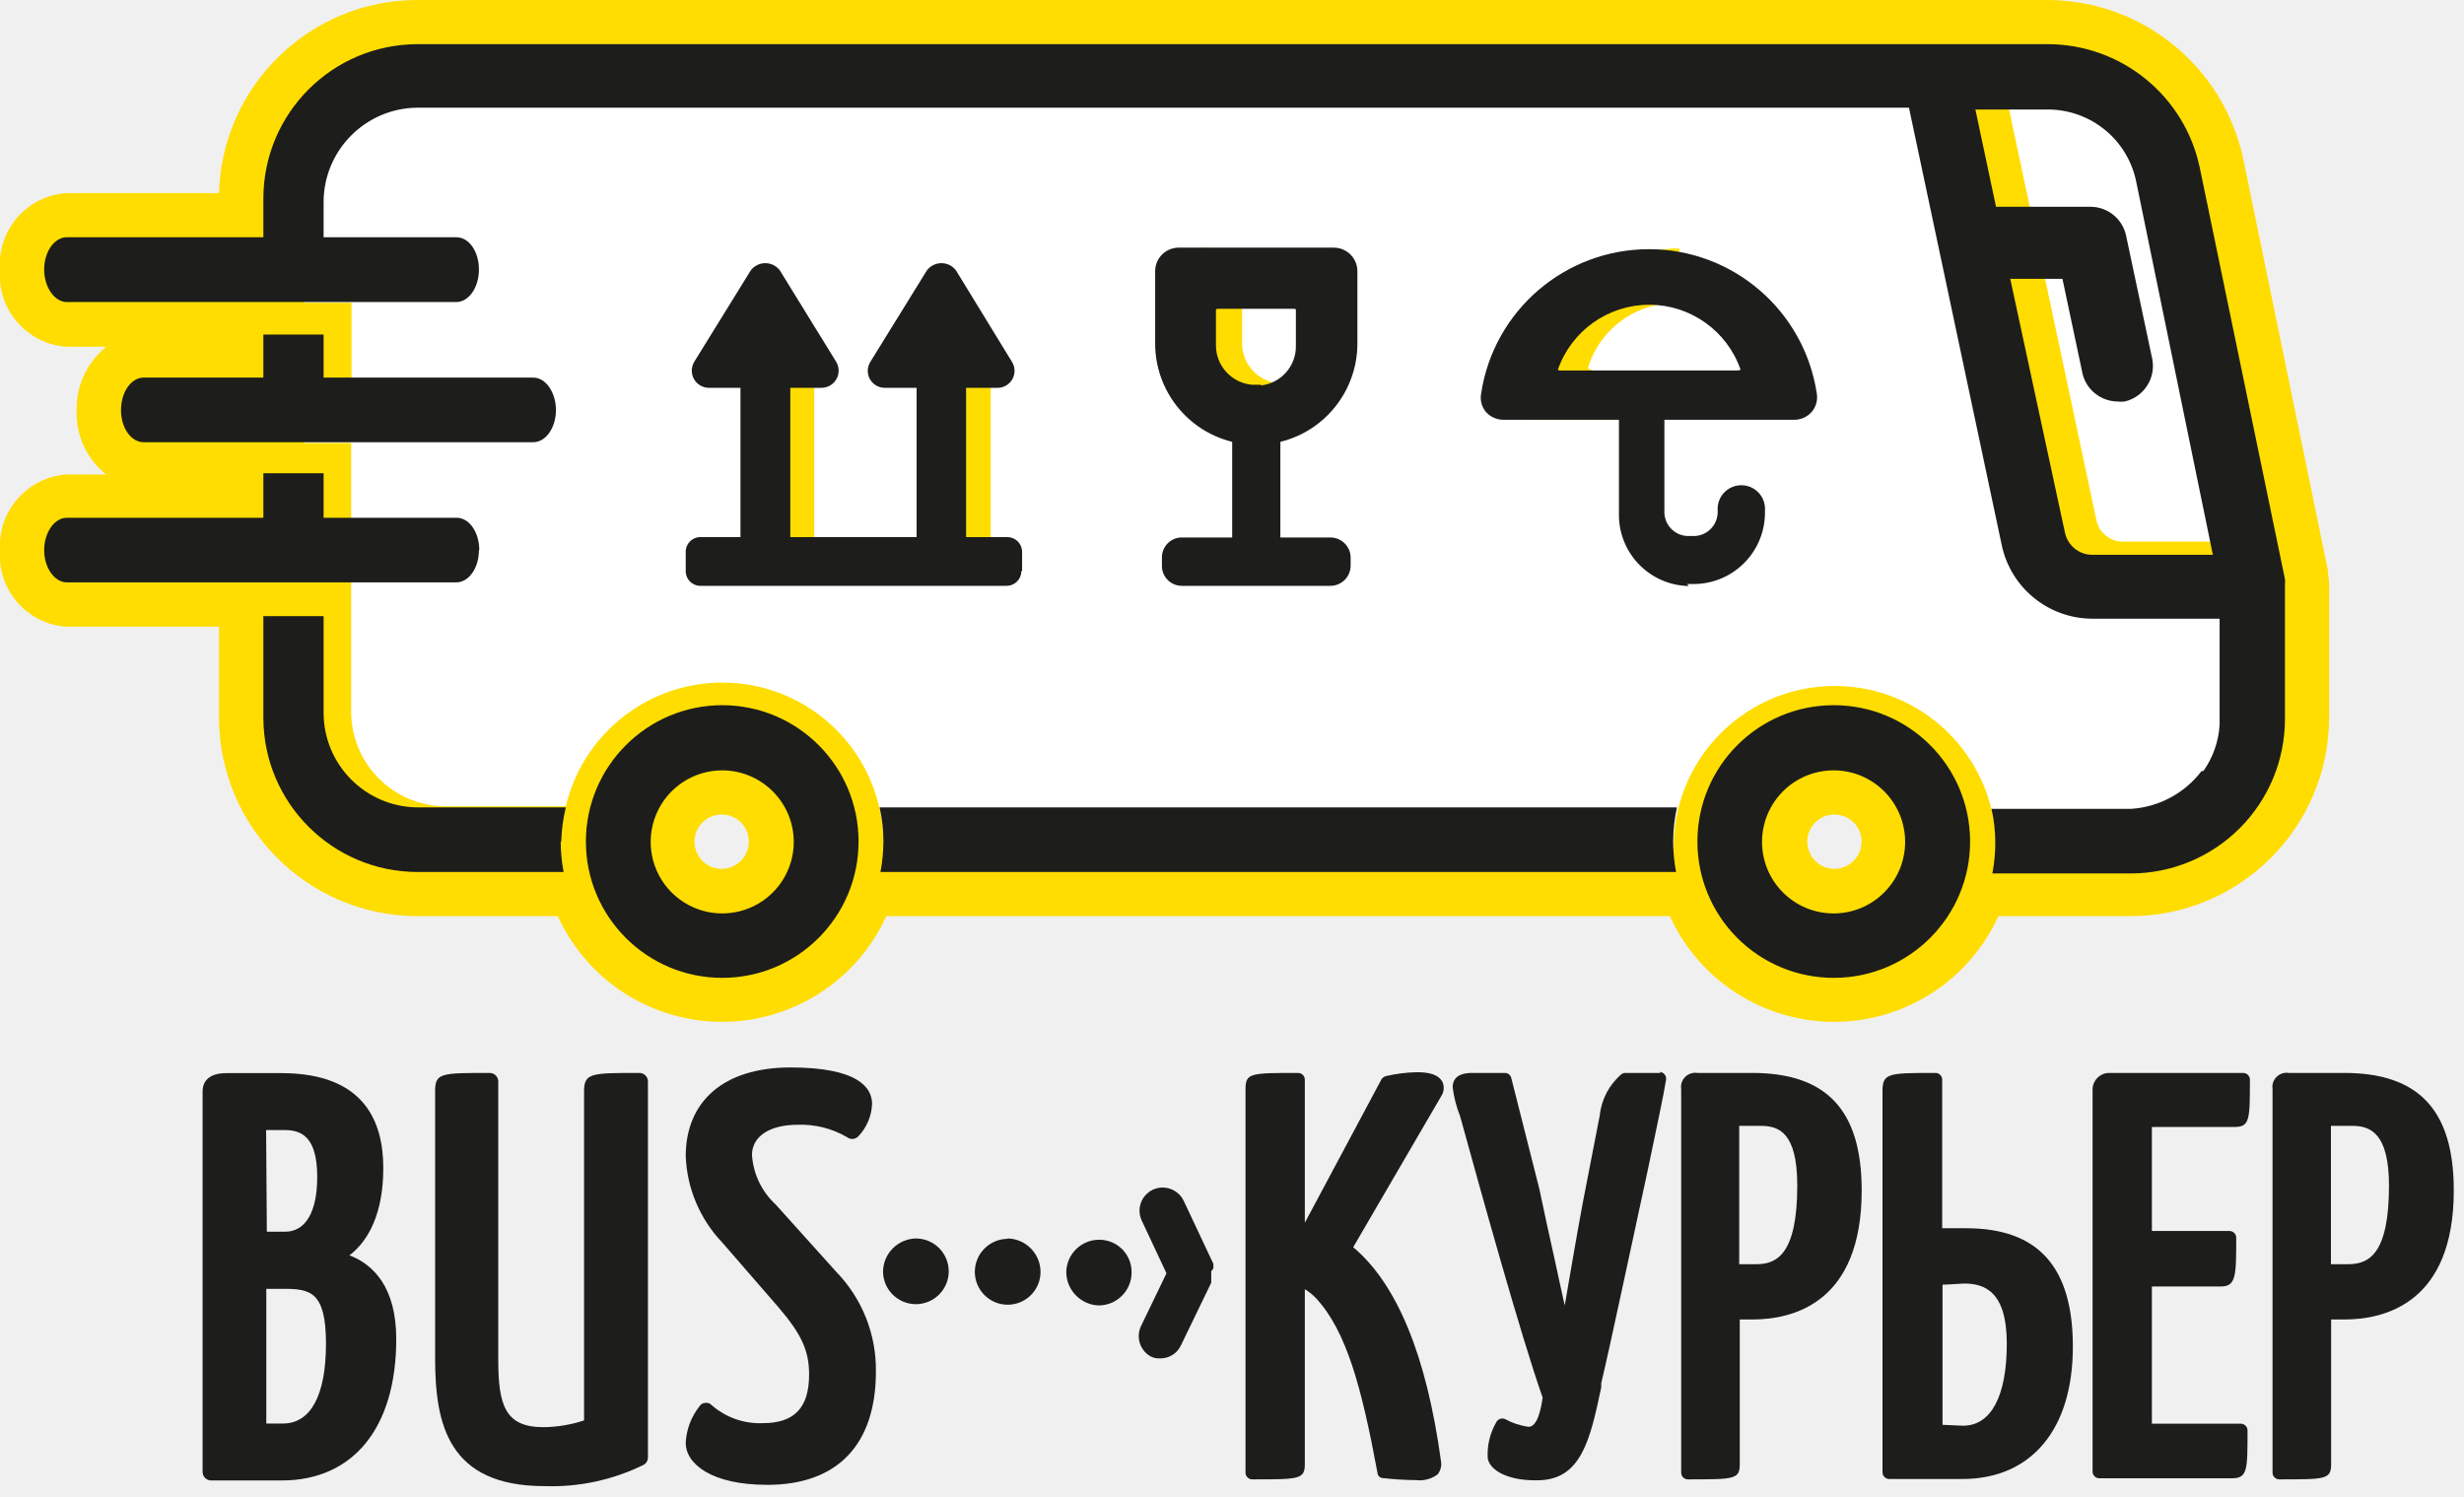
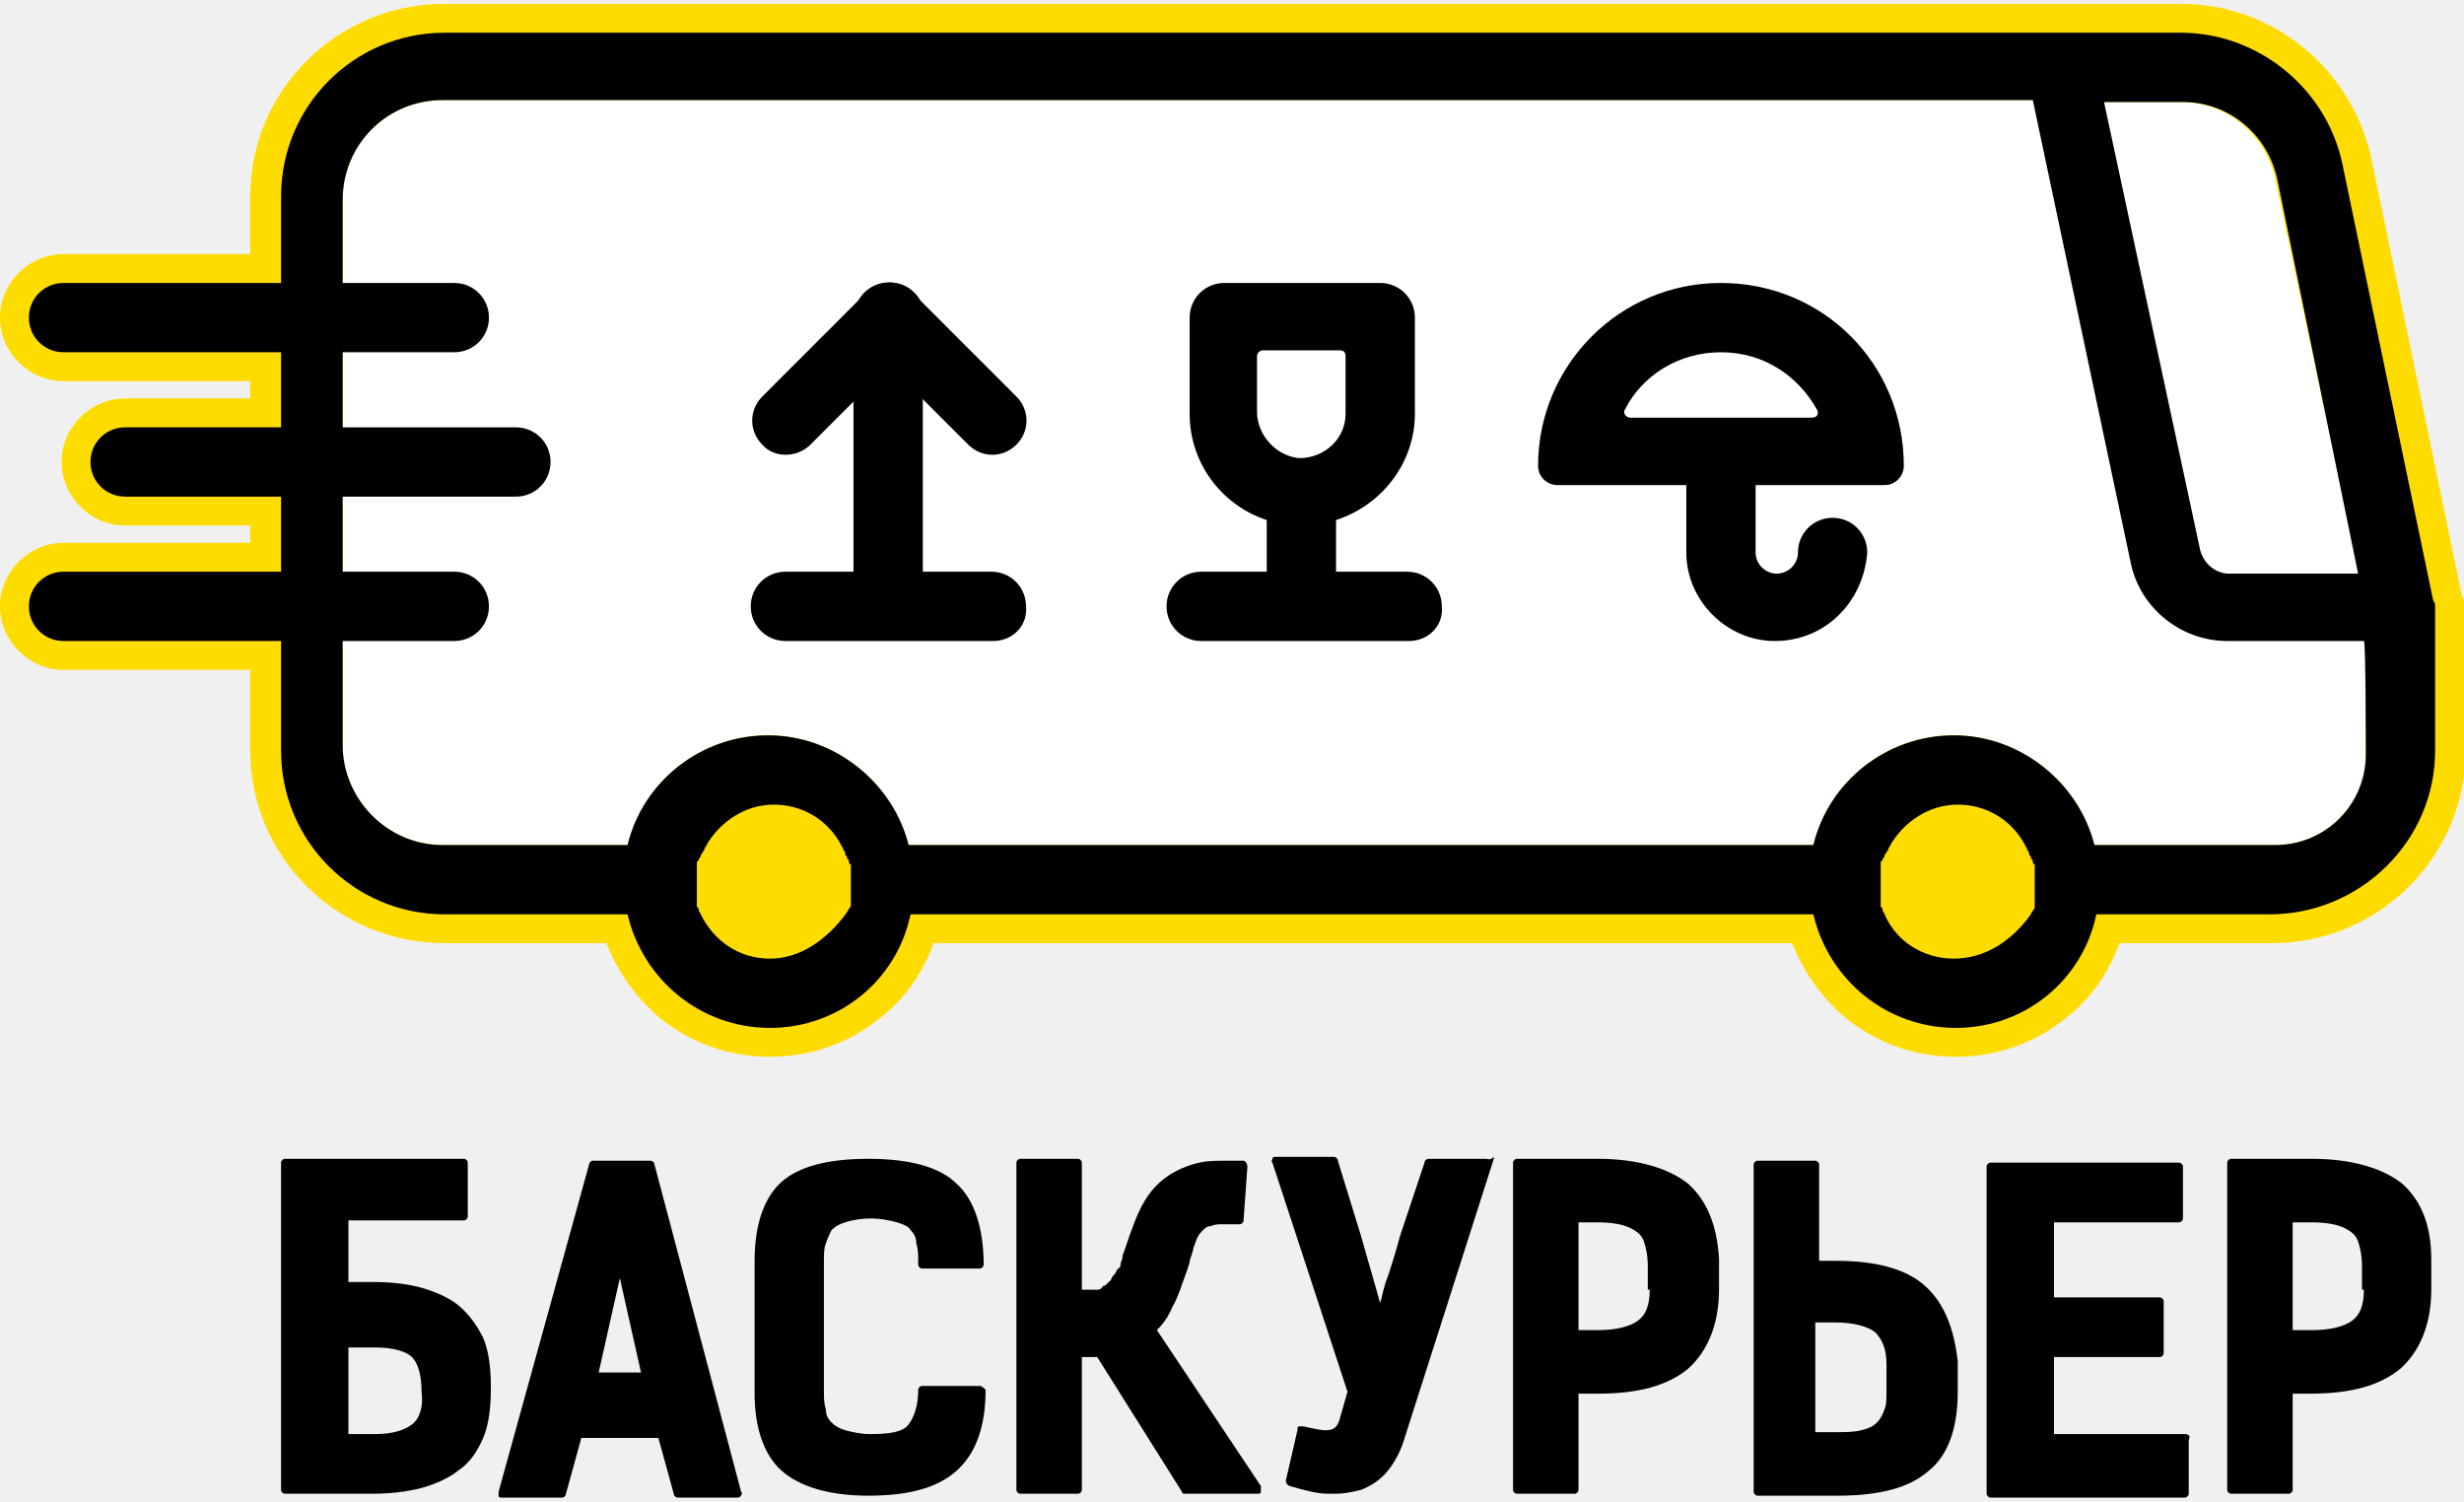
- <svg xmlns="http://www.w3.org/2000/svg" width="135px" height="82px" viewBox="0 0 135 82" version="1.1">
-   <defs />
-   <g id="Page-1" stroke="none" stroke-width="1" fill="none" fill-rule="evenodd">
-     <g id="logo" transform="translate(-1, 0)">
-       <path d="M128.55,31.37 L128.55,31.28 L123.91,8.73 C122.842,3.665 118.387,0.03 113.21,-1.18859094e-15 L23.88,-1.18859094e-15 C17.986,-0.002 13.163,4.689 13,10.58 L4.66,10.58 C3.617,10.644 2.642,11.123 1.955,11.91 C1.267,12.698 0.923,13.728 1,14.77 C0.915,15.818 1.254,16.857 1.943,17.653 C2.631,18.448 3.61,18.934 4.66,19 L6.82,19 C5.765,19.851 5.167,21.145 5.2,22.5 C5.156,23.855 5.753,25.151 6.81,26 L4.66,26 C2.505,26.139 0.869,27.995 1,30.15 C0.923,31.192 1.267,32.222 1.955,33.01 C2.642,33.797 3.617,34.276 4.66,34.34 L13,34.34 L13,39.34 C13.017,45.339 17.881,50.195 23.88,50.2 L31.56,50.2 C33.167,53.726 36.685,55.99 40.56,55.99 C44.435,55.99 47.953,53.726 49.56,50.2 L92.49,50.2 C94.097,53.726 97.615,55.99 101.49,55.99 C105.365,55.99 108.883,53.726 110.49,50.2 L117.71,50.2 C123.718,50.2 128.593,45.338 128.61,39.33 L128.61,32.08 C128.605,31.842 128.582,31.605 128.54,31.37 M40.54,47.61 C39.717,47.61 39.05,46.943 39.05,46.12 C39.05,45.297 39.717,44.63 40.54,44.63 C41.363,44.63 42.03,45.297 42.03,46.12 C42.025,46.941 41.361,47.605 40.54,47.61 M101.47,47.61 C100.653,47.588 100.006,46.912 100.02,46.094 C100.035,45.277 100.705,44.623 101.523,44.631 C102.341,44.638 103,45.302 103,46.12 C102.989,46.938 102.328,47.599 101.51,47.61" id="Shape" fill="#FFDD00" fill-rule="nonzero" />
-       <path d="M110.93,5.32 L115.86,28.5 C116.002,29.187 116.608,29.68 117.31,29.68 L124.31,29.68 L120.94,12.84 C120.11,8.7 117.48,5.16 113.28,5.16 L110.9,5.16 L110.9,5.32 L110.93,5.32 Z" id="Shape" fill="#FFFFFF" />
-       <path d="M124.35,33.22 L117.35,33.22 C114.973,33.204 112.925,31.542 112.42,29.22 L107.44,6 L107.38,5.66 L107.29,5.28 L107.29,5.18 L21.29,5.18 C19.295,5.191 17.681,6.805 17.67,8.8 L17.67,16.59 L20.26,16.59 L20.26,20.73 L17.65,20.73 L17.65,24.27 L20.24,24.27 L20.24,28.41 L17.65,28.41 L17.65,30 L20.24,30 L20.24,39 C20.245,41.832 22.519,44.136 25.35,44.18 L32,44.18 C33.031,39.847 37.131,36.962 41.558,37.455 C45.985,37.949 49.349,41.666 49.4,46.12 C49.4,46.24 49.4,46.36 49.4,46.47 L92.7,46.47 C92.7,46.36 92.7,46.24 92.7,46.12 C92.86,41.362 96.764,37.587 101.525,37.587 C106.286,37.587 110.19,41.362 110.35,46.12 C110.35,46.24 110.35,46.36 110.35,46.47 L115.6,46.47 C120.611,46.448 124.668,42.391 124.69,37.38 L124.69,33.22 L124.35,33.22 Z M45.61,30.3 L41.72,30.3 L41.72,20.36 L45.61,20.36 L45.61,30.3 Z M55.28,30.3 L51.39,30.3 L51.39,20.36 L55.28,20.36 L55.28,30.3 Z M70,24.17 C67.538,23.549 65.81,21.339 65.8,18.8 L65.8,14.8 C65.819,14.139 66.34,13.601 67,13.56 L69.14,16.82 C69.096,16.824 69.059,16.856 69.05,16.9 L69.05,18.9 C69.097,19.984 69.923,20.873 71,21 L70,24.17 Z M93,16.61 C90.715,16.514 88.657,17.98 88,20.17 C88,20.17 88.06,20.25 88.17,20.25 L91.25,23 L85,23 C84.614,23.007 84.246,22.837 84,22.54 C83.77,22.261 83.679,21.894 83.75,21.54 C84.517,17.011 88.407,13.676 93,13.61 L93,16.61 Z" id="Shape" fill="#FFFFFF" />
-       <path d="M67.48,69.5 C67.48,69.5 67.48,69.42 67.48,69.38 C67.48,69.34 67.48,69.29 67.48,69.25 L65.86,65.81 C65.562,65.17 64.801,64.892 64.16,65.19 C63.854,65.335 63.619,65.596 63.506,65.915 C63.393,66.234 63.413,66.585 63.56,66.89 L64.91,69.77 L63.52,72.65 C63.232,73.242 63.44,73.955 64,74.3 C64.17,74.397 64.365,74.442 64.56,74.43 C65.047,74.44 65.494,74.162 65.7,73.72 L67.36,70.29 C67.36,70.29 67.36,70.2 67.36,70.16 C67.37,70.121 67.37,70.079 67.36,70.04 C67.37,69.997 67.37,69.953 67.36,69.91 C67.36,69.91 67.36,69.83 67.36,69.79 C67.369,69.747 67.369,69.703 67.36,69.66 L67.48,69.5 Z" id="Shape" fill="#1D1D1B" fill-rule="nonzero" />
-       <path d="M61.25,67.93 C60.771,67.922 60.308,68.105 59.965,68.439 C59.621,68.774 59.425,69.231 59.42,69.71 C59.431,70.703 60.227,71.508 61.22,71.53 C62.204,71.514 62.995,70.714 63,69.73 C63.008,69.254 62.824,68.794 62.489,68.455 C62.154,68.117 61.696,67.927 61.22,67.93" id="Shape" fill="#1D1D1B" fill-rule="nonzero" />
-       <path d="M56.21,67.88 C55.214,67.886 54.41,68.694 54.41,69.69 C54.41,70.684 55.216,71.49 56.21,71.49 C57.204,71.49 58.01,70.684 58.01,69.69 C58.005,68.693 57.207,67.882 56.21,67.86" id="Shape" fill="#1D1D1B" fill-rule="nonzero" />
-       <path d="M51.2,67.86 C50.203,67.871 49.396,68.673 49.38,69.67 C49.386,70.66 50.19,71.46 51.18,71.46 C52.17,71.46 52.974,70.66 52.98,69.67 C52.985,68.68 52.19,67.871 51.2,67.86" id="Shape" fill="#1D1D1B" fill-rule="nonzero" />
-       <path d="M20.15,68.78 C21.18,68 22,66.5 22,64 C22,61.5 21,58.8 16.41,58.8 L13.41,58.8 C12.33,58.8 12.1,59.36 12.1,59.8 L12.1,80.66 C12.103,80.785 12.155,80.903 12.245,80.989 C12.335,81.076 12.455,81.123 12.58,81.12 L16.43,81.12 C20.35,81.12 22.71,78.24 22.71,73.37 C22.71,70.49 21.42,69.27 20.14,68.78 L20.15,68.78 Z M15.58,61.92 L16.58,61.92 C17.47,61.92 18.38,62.23 18.38,64.49 C18.38,66.41 17.74,67.49 16.62,67.49 L15.62,67.49 L15.58,61.92 Z M16.5,78 L15.59,78 L15.59,70.62 L16.52,70.62 C17.97,70.62 18.86,70.74 18.86,73.62 C18.86,76.5 18,78 16.5,78 Z" id="Shape" fill="#1D1D1B" fill-rule="nonzero" />
-       <path d="M36,58.79 C33.41,58.79 33,58.79 33,59.79 L33,77.83 C32.283,78.066 31.535,78.191 30.78,78.2 C28.67,78.2 28.3,77 28.3,74.49 L28.3,59.25 C28.295,58.998 28.092,58.795 27.84,58.79 C25.15,58.79 24.84,58.79 24.84,59.79 L24.84,74.43 C24.84,78.05 25.56,81.43 30.84,81.43 C32.726,81.494 34.599,81.088 36.29,80.25 C36.422,80.164 36.501,80.017 36.5,79.86 L36.5,59.25 C36.495,58.998 36.292,58.795 36.04,58.79" id="Shape" fill="#1D1D1B" fill-rule="nonzero" />
-       <path d="M43.5,66 C42.735,65.297 42.27,64.327 42.2,63.29 C42.2,62.29 43.13,61.63 44.7,61.63 C45.65,61.595 46.59,61.83 47.41,62.31 C47.603,62.461 47.879,62.434 48.04,62.25 C48.491,61.772 48.754,61.147 48.78,60.49 C48.78,59.58 47.99,58.49 44.31,58.49 C40.63,58.49 38.57,60.36 38.57,63.36 C38.641,65.124 39.352,66.802 40.57,68.08 L43.66,71.64 C44.9,73.09 45.33,74 45.33,75.31 C45.33,77.13 44.53,77.98 42.79,77.98 C41.769,78.022 40.771,77.671 40,77 C39.908,76.895 39.768,76.846 39.63,76.87 C39.501,76.877 39.384,76.948 39.32,77.06 C38.868,77.633 38.606,78.332 38.57,79.06 C38.57,80.2 39.96,81.36 43.04,81.36 C46.88,81.36 48.99,79.16 48.99,75.15 C49.017,73.11 48.233,71.142 46.81,69.68 L43.5,66 Z" id="Shape" fill="#1D1D1B" fill-rule="nonzero" />
-       <path d="M80,59.23 C79.79,58.9 79.36,58.75 78.63,58.75 C78.064,58.762 77.501,58.832 76.95,58.96 C76.851,58.984 76.763,59.04 76.7,59.12 L72.49,67 L72.49,59.14 C72.479,58.944 72.317,58.79 72.12,58.79 C69.51,58.79 69.24,58.79 69.24,59.68 L69.24,80.68 C69.234,80.881 69.39,81.049 69.59,81.06 C72.2,81.06 72.49,81.06 72.49,80.21 L72.49,70.64 C72.718,70.778 72.926,70.947 73.11,71.14 C74.77,72.94 75.6,76 76.47,80.7 C76.481,80.863 76.616,80.99 76.78,80.99 C77.378,81.059 77.978,81.096 78.58,81.1 C78.999,81.153 79.422,81.042 79.76,80.79 C79.928,80.587 79.998,80.319 79.95,80.06 C79.16,74.28 77.54,70.35 75.14,68.34 L80,60 C80.133,59.757 80.133,59.463 80,59.22" id="Shape" fill="#1D1D1B" fill-rule="nonzero" />
-       <path d="M92,58.79 L90.05,58.79 C89.979,58.789 89.909,58.81 89.85,58.85 C89.173,59.42 88.742,60.23 88.65,61.11 L87.73,65.85 C87.38,67.72 87.07,69.56 86.73,71.53 C86.52,70.62 86.34,69.73 86.15,68.88 C85.88,67.66 85.61,66.46 85.34,65.15 L83.8,59.06 C83.759,58.901 83.615,58.789 83.45,58.79 L81.69,58.79 C81.42,58.79 80.59,58.79 80.59,59.58 C80.659,60.125 80.796,60.66 81,61.17 C82.16,65.38 84.32,73.17 85.52,76.58 C85.43,77.22 85.23,78.18 84.75,78.18 C84.301,78.121 83.867,77.978 83.47,77.76 C83.295,77.677 83.086,77.742 82.99,77.91 C82.635,78.514 82.468,79.21 82.51,79.91 C82.64,80.61 83.69,81.11 85.06,81.11 L85.23,81.11 C87.65,81.11 88.13,78.85 88.73,76.02 L88.73,75.79 C89.21,73.79 90.34,68.44 91.28,64.11 C91.75,61.87 92.15,59.99 92.28,59.18 C92.303,59.07 92.274,58.955 92.2,58.87 C92.131,58.781 92.022,58.733 91.91,58.74" id="Shape" fill="#1D1D1B" fill-rule="nonzero" />
-       <path d="M97,58.79 L94,58.79 C93.754,58.752 93.505,58.833 93.329,59.009 C93.153,59.185 93.072,59.434 93.11,59.68 L93.11,80.68 C93.104,80.881 93.26,81.049 93.46,81.06 C96.05,81.06 96.32,81.06 96.32,80.21 L96.32,72.3 L97,72.3 C99.26,72.3 103,71.38 103,65.23 C103,60.84 101.09,58.79 97,58.79 M97.29,69.27 L96.29,69.27 L96.29,61.69 L97.47,61.69 C98.47,61.69 99.47,62.06 99.47,64.96 C99.47,68.75 98.33,69.27 97.23,69.27" id="Shape" fill="#1D1D1B" fill-rule="nonzero" />
-       <path d="M108.71,67.3 L107.41,67.3 L107.41,59.14 C107.4,58.951 107.249,58.8 107.06,58.79 C104.47,58.79 104.14,58.79 104.14,59.79 L104.14,80.66 C104.137,80.76 104.175,80.857 104.245,80.928 C104.314,81 104.41,81.04 104.51,81.04 L108.51,81.04 C112.3,81.04 114.57,78.32 114.57,73.79 C114.57,69.42 112.67,67.3 108.73,67.3 M108.55,78.12 L107.43,78.07 L107.43,70.39 C107.8,70.39 108.43,70.33 108.61,70.33 C109.69,70.33 110.95,70.72 110.95,73.62 C110.95,76.52 110.08,78.12 108.55,78.12" id="Shape" fill="#1D1D1B" fill-rule="nonzero" />
-       <path d="M123.44,61.75 C124.27,61.75 124.27,61.32 124.27,59.14 C124.259,58.94 124.091,58.784 123.89,58.79 L116.54,58.79 C116.053,58.801 115.661,59.193 115.65,59.68 L115.65,80.68 C115.678,80.855 115.823,80.988 116,81 L123.29,81 C124.14,81 124.14,80.54 124.14,78.39 C124.146,78.189 123.99,78.021 123.79,78.01 L118.9,78.01 L118.9,70.49 L122.69,70.49 C123.52,70.49 123.52,69.87 123.52,67.82 C123.52,67.616 123.354,67.45 123.15,67.45 L118.9,67.45 L118.9,61.75 L123.44,61.75 Z" id="Shape" fill="#1D1D1B" fill-rule="nonzero" />
-       <path d="M129.4,58.79 L126.4,58.79 C126.154,58.752 125.905,58.833 125.729,59.009 C125.553,59.185 125.472,59.434 125.51,59.68 L125.51,80.68 C125.507,80.78 125.545,80.877 125.615,80.948 C125.684,81.02 125.78,81.06 125.88,81.06 C128.45,81.06 128.72,81.06 128.72,80.21 L128.72,72.3 L129.44,72.3 C131.68,72.3 135.44,71.38 135.44,65.23 C135.44,60.84 133.53,58.79 129.44,58.79 M129.71,69.27 L128.71,69.27 L128.71,61.69 L129.89,61.69 C130.84,61.69 131.89,62.06 131.89,64.96 C131.89,68.75 130.77,69.27 129.65,69.27" id="Shape" fill="#1D1D1B" fill-rule="nonzero" />
-       <path d="M75.37,18.85 L75.37,14.85 C75.367,14.508 75.229,14.181 74.985,13.941 C74.741,13.701 74.412,13.567 74.07,13.57 L65.57,13.57 C64.865,13.575 64.295,14.145 64.29,14.85 L64.29,18.85 C64.303,21.392 66.042,23.601 68.51,24.21 L68.51,29.45 L65.74,29.45 C65.451,29.453 65.175,29.57 64.972,29.776 C64.77,29.983 64.657,30.261 64.66,30.55 L64.66,31 C64.657,31.289 64.77,31.567 64.972,31.774 C65.175,31.98 65.451,32.097 65.74,32.1 L73.9,32.1 C74.505,32.095 74.995,31.605 75,31 L75,30.55 C74.995,29.945 74.505,29.455 73.9,29.45 L71.15,29.45 L71.15,24.21 C73.618,23.601 75.357,21.392 75.37,18.85 M70.09,21.08 L69.57,21.08 C68.458,20.967 67.614,20.028 67.62,18.91 L67.62,17 C67.62,16.977 67.63,16.955 67.647,16.94 C67.664,16.924 67.687,16.917 67.71,16.92 L71.93,16.92 C71.95,16.92 71.97,16.929 71.983,16.944 C71.997,16.959 72.003,16.98 72,17 L72,18.95 C72.017,20.061 71.184,21.001 70.08,21.12" id="Shape" fill="#1D1D1B" fill-rule="nonzero" />
-       <path d="M57,31.29 L57,30.24 C57,29.793 56.637,29.43 56.19,29.43 L53.93,29.43 L53.93,21.25 L55.65,21.25 C55.991,21.252 56.305,21.068 56.47,20.77 C56.635,20.472 56.623,20.107 56.44,19.82 L53.38,14.82 C53.191,14.568 52.895,14.42 52.58,14.42 C52.265,14.42 51.969,14.568 51.78,14.82 L48.69,19.82 C48.507,20.107 48.495,20.472 48.66,20.77 C48.825,21.068 49.139,21.252 49.48,21.25 L51.22,21.25 L51.22,29.43 L44.3,29.43 L44.3,21.25 L46,21.25 C46.341,21.253 46.657,21.07 46.826,20.773 C46.994,20.476 46.988,20.111 46.81,19.82 L43.73,14.82 C43.541,14.568 43.245,14.42 42.93,14.42 C42.615,14.42 42.319,14.568 42.13,14.82 L39.04,19.82 C38.862,20.111 38.856,20.476 39.024,20.773 C39.193,21.07 39.509,21.253 39.85,21.25 L41.57,21.25 L41.57,29.43 L39.35,29.43 C38.912,29.441 38.564,29.802 38.57,30.24 L38.57,31.29 C38.564,31.728 38.912,32.089 39.35,32.1 L56.15,32.1 C56.365,32.1 56.571,32.015 56.723,31.863 C56.875,31.711 56.96,31.505 56.96,31.29" id="Shape" fill="#1D1D1B" fill-rule="nonzero" />
-       <path d="M93.43,32 L93.86,32 C94.901,31.982 95.891,31.549 96.612,30.798 C97.332,30.048 97.724,29.04 97.7,28 C97.743,27.51 97.506,27.038 97.088,26.78 C96.669,26.522 96.141,26.522 95.722,26.78 C95.304,27.038 95.067,27.51 95.11,28 C95.138,28.722 94.581,29.332 93.86,29.37 L93.43,29.37 C92.713,29.327 92.161,28.718 92.19,28 L92.19,23 L99.27,23 C99.653,23.013 100.021,22.851 100.27,22.56 C100.502,22.282 100.6,21.917 100.54,21.56 C99.851,17.014 95.943,13.654 91.345,13.654 C86.747,13.654 82.839,17.014 82.15,21.56 C82.083,21.914 82.174,22.279 82.4,22.56 C82.652,22.848 83.018,23.009 83.4,23 L89.7,23 L89.7,28.11 C89.673,29.15 90.063,30.157 90.782,30.908 C91.501,31.659 92.49,32.092 93.53,32.11 L93.43,32 Z M86.53,20.3 C86.43,20.3 86.36,20.3 86.36,20.24 C87.106,18.118 89.111,16.698 91.36,16.698 C93.609,16.698 95.614,18.118 96.36,20.24 C96.36,20.24 96.36,20.3 96.19,20.3 L86.53,20.3 Z" id="Shape" fill="#1D1D1B" fill-rule="nonzero" />
-       <path d="M15.43,18.33 L15.43,20.69 L8.87,20.69 C8.19,20.69 7.63,21.48 7.63,22.47 C7.63,23.46 8.19,24.23 8.87,24.23 L30.22,24.23 C30.9,24.23 31.46,23.44 31.46,22.47 C31.46,21.5 30.9,20.69 30.22,20.69 L18.73,20.69 L18.73,18.33 L15.43,18.33 Z" id="Shape" fill="#1D1D1B" fill-rule="nonzero" />
-       <path d="M27.26,30.15 C27.26,29.15 26.7,28.37 26.02,28.37 L18.73,28.37 L18.73,25.93 L15.43,25.93 L15.43,28.37 L4.66,28.37 C3.98,28.37 3.42,29.18 3.42,30.15 C3.42,31.12 4,31.91 4.66,31.91 L26,31.91 C26.68,31.91 27.24,31.13 27.24,30.15" id="Shape" fill="#1D1D1B" fill-rule="nonzero" />
-       <path d="M101.51,53.58 C105.632,53.558 108.956,50.202 108.94,46.08 C108.923,41.959 105.572,38.629 101.45,38.64 C97.328,38.651 93.995,41.998 94,46.12 C94,48.102 94.789,50.003 96.192,51.402 C97.595,52.802 99.498,53.585 101.48,53.58 M101.48,42.21 C103.644,42.221 105.389,43.983 105.38,46.147 C105.371,48.31 103.61,50.057 101.447,50.05 C99.283,50.043 97.535,48.284 97.54,46.12 C97.543,45.079 97.96,44.081 98.699,43.348 C99.438,42.614 100.439,42.205 101.48,42.21" id="Shape" fill="#1D1D1B" fill-rule="nonzero" />
-       <path d="M33.1,46.12 C33.106,50.243 36.45,53.582 40.573,53.58 C44.696,53.578 48.038,50.236 48.04,46.113 C48.042,41.99 44.703,38.646 40.58,38.64 C36.449,38.64 33.1,41.989 33.1,46.12 M44.49,46.12 C44.494,47.707 43.54,49.14 42.075,49.75 C40.609,50.359 38.921,50.024 37.798,48.902 C36.676,47.779 36.341,46.091 36.95,44.625 C37.56,43.16 38.993,42.206 40.58,42.21 C42.735,42.221 44.479,43.965 44.49,46.12" id="Shape" fill="#1D1D1B" fill-rule="nonzero" />
-       <path d="M31.75,46.12 C31.766,45.486 31.85,44.856 32,44.24 L23.84,44.24 C21.009,44.196 18.735,41.892 18.73,39.06 L18.73,33.76 L15.43,33.76 L15.43,39.33 C15.436,43.995 19.215,47.774 23.88,47.78 L31.88,47.78 C31.776,47.233 31.722,46.677 31.72,46.12" id="Shape" fill="#1D1D1B" fill-rule="nonzero" />
-       <path d="M4.66,16.55 L26,16.55 C26.68,16.55 27.24,15.76 27.24,14.77 C27.24,13.78 26.7,13 26,13 L18.73,13 L18.73,11.08 C18.73,8.223 21.043,5.906 23.9,5.9 L105.59,5.9 L110.68,29.9 C111.185,32.222 113.233,33.884 115.61,33.9 L122.61,33.9 L122.61,39.41 C122.61,39.51 122.61,39.62 122.61,39.72 C122.555,40.63 122.247,41.506 121.72,42.25 L121.62,42.25 C120.694,43.466 119.286,44.221 117.76,44.32 L110.11,44.32 C110.252,44.937 110.322,45.567 110.32,46.2 C110.318,46.757 110.264,47.313 110.16,47.86 L117.72,47.86 C119.964,47.863 122.117,46.974 123.705,45.389 C125.293,43.805 126.187,41.654 126.19,39.41 L126.19,32.08 C126.2,31.964 126.2,31.846 126.19,31.73 L121.53,9.22 C120.716,5.27 117.243,2.432 113.21,2.42 L23.88,2.42 C19.215,2.426 15.436,6.205 15.43,10.87 L15.43,13 L4.66,13 C3.98,13 3.42,13.79 3.42,14.77 C3.42,15.75 4,16.55 4.66,16.55 Z M113.21,6 C115.572,6.005 117.601,7.681 118.05,10 L122.24,30.4 L115.61,30.4 C114.901,30.389 114.293,29.892 114.14,29.2 L111.14,15.28 L114,15.28 L115.11,20.52 C115.341,21.379 116.111,21.982 117,22 C117.136,22.015 117.274,22.015 117.41,22 C118.458,21.756 119.126,20.726 118.92,19.67 L117.48,12.88 C117.273,11.983 116.48,11.343 115.56,11.33 L110.36,11.33 L109.23,6 L113.21,6 Z" id="Shape" fill="#1D1D1B" fill-rule="nonzero" />
-       <path d="M49.19,44.24 C49.332,44.857 49.402,45.487 49.4,46.12 C49.398,46.677 49.344,47.233 49.24,47.78 L92.83,47.78 C92.726,47.233 92.672,46.677 92.67,46.12 C92.673,45.488 92.743,44.857 92.88,44.24 L49.19,44.24 Z" id="Shape" fill="#1D1D1B" fill-rule="nonzero" />
+ <svg xmlns="http://www.w3.org/2000/svg" version="1.1" id="Слой_1" x="0px" y="0px" viewBox="0 0 128 78" style="enable-background:new 0 0 128 78;" xml:space="preserve">
+   <style type="text/css">
+ 	.st0{fill:#FFDC00;}
+ 	.st1{fill:#FFFFFF;}
+ </style>
+   <g>
+     <path class="st0" d="M127.9,31L127.9,31L127.9,31L127.9,31l-4.7-22.7c-1-4.7-5.1-8.1-9.9-8.1H23.1C17.5,0.2,13,4.7,13,10.2v3H3.3   c-1.8,0-3.3,1.5-3.3,3.3s1.5,3.3,3.3,3.3H13v0.9H6.5c-1.8,0-3.3,1.5-3.3,3.3s1.5,3.3,3.3,3.3H13v0.9H3.3c-1.8,0-3.3,1.5-3.3,3.3   s1.5,3.3,3.3,3.3H13V39C13,44.5,17.5,49,23.1,49h8.4c0.6,1.5,1.5,2.8,2.8,3.9c1.6,1.3,3.6,2,5.7,2c2.1,0,4.1-0.7,5.7-2   c1.3-1,2.2-2.3,2.8-3.9h44.6c0.6,1.5,1.5,2.8,2.8,3.9c1.6,1.3,3.6,2,5.7,2c2.1,0,4.1-0.7,5.7-2c1.3-1,2.2-2.3,2.8-3.9h7.9   c5.6,0,10.1-4.5,10.1-10.1v-7.4C128,31.3,128,31.1,127.9,31z" />
+     <g>
+       <path class="st1" d="M122.9,31.4c0,0,0,7.7,0,7.8c0,2.6-2.1,4.7-4.7,4.7c-0.1,0-9.4,0-9.4,0c-0.8-3.2-3.8-5.7-7.3-5.7    c-3.5,0-6.5,2.4-7.3,5.7h-47c-0.8-3.2-3.8-5.7-7.3-5.7s-6.5,2.4-7.3,5.7h-9.6c0,0,0,0,0,0c-2.9,0-5.2-2.4-5.2-5.2V10.4    c0-2.9,2.3-5.2,5.2-5.2h82.6l3.7,0.1h4c2.4,0,4.4,1.7,4.9,4L122.9,31.4z" />
+     </g>
+     <path d="M126.4,31.2l-4.7-22.6c-0.8-4-4.4-6.9-8.4-6.9H23.1c-4.7,0-8.5,3.8-8.5,8.5V39c0,4.7,3.8,8.5,8.5,8.5h9.5   c0.8,3.4,3.8,5.9,7.4,5.9s6.6-2.5,7.3-5.9h46.9c0.8,3.4,3.8,5.9,7.4,5.9c3.6,0,6.6-2.5,7.3-5.9h9c4.7,0,8.6-3.8,8.6-8.5v-7.4   C126.5,31.4,126.5,31.3,126.4,31.2z M113.4,5.3c2.4,0,4.4,1.7,4.9,4l4.2,20.5h-6.7c-0.7,0-1.3-0.5-1.5-1.2l-5-23.3H113.4z M40,49.8   c-1.6,0-2.9-0.9-3.6-2.3c0-0.1-0.1-0.1-0.1-0.2c0,0,0,0,0,0c0-0.1,0-0.1-0.1-0.2c0,0,0,0,0,0c0-0.1,0-0.1,0-0.2c0,0,0,0,0,0   c0,0,0-0.1,0-0.1c0,0,0,0,0-0.1c0,0,0-0.1,0-0.1c0,0,0,0,0-0.1c0,0,0-0.1,0-0.1c0,0,0,0,0-0.1c0-0.1,0-0.1,0-0.2c0,0,0,0,0-0.1   c0-0.1,0-0.1,0-0.2c0-0.1,0-0.2,0-0.2c0,0,0,0,0-0.1c0-0.1,0-0.1,0-0.2c0,0,0,0,0-0.1c0-0.1,0-0.1,0-0.2c0,0,0,0,0-0.1   c0-0.1,0-0.2,0.1-0.2c0,0,0,0,0,0c0-0.1,0-0.1,0.1-0.2c0,0,0,0,0,0c0-0.1,0-0.1,0.1-0.2c0,0,0,0,0,0c0-0.1,0.1-0.1,0.1-0.2   c0,0,0,0,0,0c0-0.1,0.1-0.1,0.1-0.2c0.7-1.2,2-2.1,3.5-2.1c1.5,0,2.8,0.8,3.5,2.1l0,0c0,0.1,0.1,0.1,0.1,0.2c0,0,0,0,0,0   c0,0.1,0.1,0.1,0.1,0.2c0,0,0,0,0,0c0,0.1,0,0.1,0.1,0.2c0,0,0,0,0,0c0,0.1,0,0.1,0.1,0.2c0,0,0,0,0,0c0,0.1,0,0.2,0.1,0.2   c0,0,0,0,0,0.1c0,0.1,0,0.1,0,0.2c0,0,0,0,0,0.1c0,0.1,0,0.1,0,0.2c0,0,0,0,0,0.1c0,0.1,0,0.2,0,0.2c0,0,0,0,0,0c0,0,0,0,0,0   c0,0.1,0,0.1,0,0.2c0,0,0,0,0,0.1c0,0,0,0.1,0,0.1c0,0,0,0,0,0.1c0,0,0,0.1,0,0.1c0,0,0,0,0,0.1c0,0,0,0.1,0,0.1c0,0,0,0,0,0.1   c0,0.1,0,0.1,0,0.1c0,0,0,0,0,0c0,0.1,0,0.1,0,0.2c0,0,0,0,0,0c0,0.1,0,0.1-0.1,0.2c0,0,0,0,0,0c0,0.1-0.1,0.1-0.1,0.2l0,0   C42.9,48.9,41.5,49.8,40,49.8z M101.5,49.8c-1.6,0-3-0.9-3.6-2.3c0-0.1-0.1-0.1-0.1-0.2c0,0,0,0,0,0c0-0.1,0-0.1-0.1-0.2   c0,0,0,0,0,0c0-0.1,0-0.1,0-0.2c0,0,0,0,0,0c0,0,0-0.1,0-0.1c0,0,0,0,0-0.1c0,0,0-0.1,0-0.1c0,0,0,0,0-0.1c0,0,0-0.1,0-0.1   c0,0,0,0,0-0.1c0-0.1,0-0.1,0-0.2c0,0,0,0,0-0.1c0-0.1,0-0.1,0-0.2c0-0.1,0-0.2,0-0.2c0,0,0,0,0-0.1c0-0.1,0-0.1,0-0.2   c0,0,0,0,0-0.1c0-0.1,0-0.1,0-0.2c0,0,0,0,0-0.1c0-0.1,0-0.2,0.1-0.2c0,0,0,0,0,0c0-0.1,0-0.1,0.1-0.2c0,0,0,0,0,0   c0-0.1,0-0.1,0.1-0.2c0,0,0,0,0,0c0-0.1,0.1-0.1,0.1-0.2c0,0,0,0,0,0c0-0.1,0.1-0.1,0.1-0.2l0,0c0.7-1.2,2-2.1,3.5-2.1   c1.5,0,2.8,0.8,3.5,2.1l0,0c0,0.1,0.1,0.1,0.1,0.2c0,0,0,0,0,0c0,0.1,0.1,0.1,0.1,0.2c0,0,0,0,0,0c0,0.1,0,0.1,0.1,0.2c0,0,0,0,0,0   c0,0.1,0,0.1,0.1,0.2c0,0,0,0,0,0c0,0.1,0,0.2,0.1,0.2c0,0,0,0,0,0.1c0,0.1,0,0.1,0,0.2c0,0,0,0,0,0.1c0,0.1,0,0.1,0,0.2   c0,0,0,0,0,0.1c0,0.1,0,0.2,0,0.2c0,0.1,0,0.1,0,0.2c0,0,0,0,0,0.1c0,0.1,0,0.1,0,0.2c0,0,0,0,0,0.1c0,0,0,0.1,0,0.1c0,0,0,0,0,0.1   c0,0,0,0.1,0,0.1c0,0,0,0,0,0.1c0,0.1,0,0.1,0,0.1c0,0,0,0,0,0c0,0.1,0,0.1,0,0.2c0,0,0,0,0,0c0,0.1,0,0.1-0.1,0.2c0,0,0,0,0,0   c0,0.1-0.1,0.1-0.1,0.2l0,0C104.5,48.9,103.1,49.8,101.5,49.8z M122.9,39.2c0,2.6-2.1,4.7-4.7,4.7c-0.1,0-9.4,0-9.4,0   c-0.8-3.2-3.8-5.7-7.3-5.7c-3.5,0-6.5,2.4-7.3,5.7h-47c-0.8-3.2-3.8-5.7-7.3-5.7s-6.5,2.4-7.3,5.7h-9.6c0,0,0,0,0,0   c-2.9,0-5.2-2.4-5.2-5.2V10.4c0-2.9,2.3-5.2,5.2-5.2h82.6l5.1,24.1c0.5,2.3,2.6,4,5,4h7.1C122.9,33.3,122.9,39.2,122.9,39.2z" />
+     <g>
+       <g>
+         <path d="M23.6,33.3H3.3c-1,0-1.8-0.8-1.8-1.8v0c0-1,0.8-1.8,1.8-1.8h20.3c1,0,1.8,0.8,1.8,1.8v0C25.4,32.5,24.6,33.3,23.6,33.3z" />
+         <path d="M23.6,18.3H3.3c-1,0-1.8-0.8-1.8-1.8v0c0-1,0.8-1.8,1.8-1.8h20.3c1,0,1.8,0.8,1.8,1.8v0C25.4,17.5,24.6,18.3,23.6,18.3z" />
+         <path d="M26.8,25.8H6.5c-1,0-1.8-0.8-1.8-1.8v0c0-1,0.8-1.8,1.8-1.8h20.3c1,0,1.8,0.8,1.8,1.8v0C28.6,25,27.8,25.8,26.8,25.8z" />
+       </g>
+       <g>
+         <g>
+           <g>
+             <rect x="39" y="23.7" transform="matrix(4.885335e-10 1 -1 4.885335e-10 71.6379 -20.7445)" width="14.3" height="3.6" />
+             <g>
+               <path d="M50.3,23.1l-5.4-5.4c-0.7-0.7-0.7-1.8,0-2.5l0,0c0.7-0.7,1.8-0.7,2.5,0l5.4,5.4c0.7,0.7,0.7,1.8,0,2.5v0        C52.1,23.8,51,23.8,50.3,23.1z" />
+               <path d="M42.1,23.1l5.4-5.4c0.7-0.7,0.7-1.8,0-2.5l0,0c-0.7-0.7-1.8-0.7-2.5,0l-5.4,5.4c-0.7,0.7-0.7,1.8,0,2.5v0        C40.2,23.8,41.4,23.8,42.1,23.1z" />
+             </g>
+           </g>
+           <path d="M51.6,33.3H40.8c-1,0-1.8-0.8-1.8-1.8v0c0-1,0.8-1.8,1.8-1.8h10.7c1,0,1.8,0.8,1.8,1.8v0C53.4,32.5,52.6,33.3,51.6,33.3      z" />
+         </g>
+         <g>
+           <rect x="63.8" y="27" transform="matrix(9.258281e-10 1 -1 9.258281e-10 96.4047 -38.7582)" width="7.5" height="3.6" />
+           <path d="M73.2,33.3H62.4c-1,0-1.8-0.8-1.8-1.8v0c0-1,0.8-1.8,1.8-1.8h10.7c1,0,1.8,0.8,1.8,1.8v0C75,32.5,74.2,33.3,73.2,33.3z" />
+           <path d="M67.6,27.3c-3.2,0-5.8-2.6-5.8-5.8v-5c0-1,0.8-1.8,1.8-1.8h8.1c1,0,1.8,0.8,1.8,1.8v5C73.5,24.7,70.8,27.3,67.6,27.3z       M65.3,18.5v2.9c0,1.2,1,2.3,2.2,2.4c1.3,0,2.4-1,2.4-2.3v-3c0-0.2-0.1-0.3-0.3-0.3h-4C65.5,18.2,65.3,18.3,65.3,18.5z" />
+         </g>
+         <g>
+           <path d="M92.2,33.3c-2.5,0-4.6-2.1-4.6-4.6v-4.3c0-1,0.8-1.8,1.8-1.8s1.8,0.8,1.8,1.8v4.3c0,0.6,0.5,1.1,1.1,1.1      c0.6,0,1.1-0.5,1.1-1.1c0-1,0.8-1.8,1.8-1.8s1.8,0.8,1.8,1.8C96.8,31.3,94.8,33.3,92.2,33.3z" />
+           <path d="M89.4,14.7c-5.3,0-9.5,4.3-9.5,9.5c0,0,0,0,0,0c0,0.6,0.5,1,1,1h17c0.6,0,1-0.5,1-1c0,0,0,0,0,0      C98.9,18.9,94.7,14.7,89.4,14.7z M84.7,21.7c-0.2,0-0.4-0.2-0.3-0.4c0.9-1.8,2.8-3,5-3c2.2,0,4,1.2,5,3c0.1,0.2,0,0.4-0.3,0.4      H84.7z" />
+         </g>
+       </g>
+     </g>
+     <g>
+       <path d="M23.8,67.8c-0.5-0.4-1.2-0.7-1.9-0.9c-0.7-0.2-1.6-0.3-2.5-0.3h-1.3v-3.2h6c0.1,0,0.2-0.1,0.2-0.2v-2.8    c0-0.1-0.1-0.2-0.2-0.2h-9.3c-0.1,0-0.2,0.1-0.2,0.2v17c0,0.1,0.1,0.2,0.2,0.2h4.5c1,0,1.8-0.1,2.6-0.3c0.7-0.2,1.4-0.5,1.9-0.9    c0.6-0.4,1-1,1.3-1.7c0.3-0.7,0.4-1.6,0.4-2.6c0-1-0.1-1.9-0.4-2.6C24.8,68.9,24.4,68.3,23.8,67.8z M21.4,74    c-0.4,0.3-1,0.5-1.9,0.5h-1.4v-4.5h1.4c0.9,0,1.6,0.2,1.9,0.5c0.3,0.3,0.5,0.9,0.5,1.8C22,73.1,21.8,73.7,21.4,74z" />
+       <path d="M34,60.5c0-0.1-0.1-0.2-0.2-0.2h-3c-0.1,0-0.2,0.1-0.2,0.2l-4.7,17c0,0.1,0,0.2,0,0.2c0,0.1,0.1,0.1,0.2,0.1h3.1    c0.1,0,0.2-0.1,0.2-0.2l0.8-2.9h4l0.8,2.9c0,0.1,0.1,0.2,0.2,0.2h3.1c0.1,0,0.1,0,0.2-0.1c0-0.1,0.1-0.1,0-0.2L34,60.5z     M31.1,71.3l1.1-4.9l1.1,4.9H31.1z" />
+       <path d="M50.9,72L50.9,72h-3c-0.1,0-0.2,0.1-0.2,0.2c0,0.8-0.2,1.4-0.5,1.8c-0.3,0.4-1,0.5-2,0.5c-0.5,0-0.9-0.1-1.3-0.2    c-0.3-0.1-0.5-0.2-0.7-0.4c-0.2-0.2-0.3-0.4-0.3-0.7c-0.1-0.3-0.1-0.6-0.1-1v-6.6c0-0.4,0-0.8,0.1-1c0.1-0.3,0.2-0.5,0.3-0.7    c0.2-0.2,0.4-0.3,0.7-0.4c0.3-0.1,0.8-0.2,1.3-0.2c0.6,0,1,0.1,1.4,0.2c0.3,0.1,0.6,0.2,0.7,0.4c0.2,0.2,0.3,0.4,0.3,0.7    c0.1,0.3,0.1,0.6,0.1,1.1c0,0.1,0.1,0.2,0.2,0.2h3c0.1,0,0.2-0.1,0.2-0.2c0-1.9-0.5-3.4-1.4-4.2c-0.9-0.9-2.5-1.3-4.6-1.3    c-2.1,0-3.6,0.4-4.5,1.2c-0.9,0.8-1.4,2.2-1.4,4.1v6.9c0,1.8,0.5,3.2,1.4,4c0.9,0.8,2.4,1.3,4.5,1.3c2.1,0,3.6-0.4,4.6-1.3    c1-0.9,1.5-2.3,1.5-4.2c0,0,0,0,0,0C51.1,72.1,51,72,50.9,72z" />
+       <path d="M60.1,69.1c0.3-0.3,0.6-0.7,0.8-1.2c0.3-0.5,0.5-1.2,0.8-2c0,0,0,0,0,0c0-0.1,0.1-0.2,0.1-0.4c0.1-0.3,0.2-0.6,0.2-0.7    c0.1-0.2,0.1-0.3,0.2-0.5c0.1-0.2,0.2-0.3,0.3-0.4c0.1-0.1,0.2-0.2,0.4-0.2c0.2-0.1,0.4-0.1,0.6-0.1c0.1,0,0.3,0,0.5,0    c0.1,0,0.3,0,0.4,0c0,0,0,0,0,0c0.1,0,0.2-0.1,0.2-0.2l0.2-2.8c0-0.1-0.1-0.3-0.2-0.3c-0.3,0-0.6,0-0.9,0c-0.5,0-1,0-1.4,0.1    c-1.3,0.3-2.3,1-2.9,2.1c-0.3,0.5-0.6,1.3-1,2.5c-0.1,0.2-0.1,0.4-0.1,0.4c0,0-0.1,0.2-0.1,0.4C58.1,65.9,58,66,58,66    c0,0.1-0.1,0.2-0.2,0.3c-0.1,0.2-0.1,0.2-0.1,0.2c-0.1,0.1-0.1,0.1-0.2,0.2c-0.1,0.1-0.1,0.1-0.2,0.1C57.2,67,57.1,67,57,67    c-0.1,0-0.2,0-0.3,0h-0.5v-6.6c0-0.1-0.1-0.2-0.2-0.2h-3c-0.1,0-0.2,0.1-0.2,0.2v17c0,0.1,0.1,0.2,0.2,0.2h3    c0.1,0,0.2-0.1,0.2-0.2v-6.9h0.8l4.4,7c0,0.1,0.1,0.1,0.2,0.1h3.7c0.1,0,0.2,0,0.2-0.1c0-0.1,0-0.2,0-0.3L60.1,69.1z M63.7,60.4    C63.7,60.4,63.7,60.4,63.7,60.4C63.7,60.4,63.7,60.4,63.7,60.4C63.7,60.4,63.7,60.4,63.7,60.4z" />
+       <path d="M77.2,60.2L77.2,60.2h-3c-0.1,0-0.2,0.1-0.2,0.2l-1.3,3.9c0,0,0,0,0,0c-0.1,0.4-0.3,1.1-0.6,2c-0.2,0.5-0.3,1-0.4,1.4    l-1-3.5l-1.2-3.9c0-0.1-0.1-0.2-0.2-0.2h-3c-0.1,0-0.2,0-0.2,0.1s-0.1,0.1,0,0.2l3.9,11.9l-0.4,1.4c-0.1,0.4-0.3,0.6-0.7,0.6    c0,0-0.1,0-0.1,0c-0.2,0-0.6-0.1-1.1-0.2c0,0,0,0-0.1,0c0,0-0.1,0-0.1,0c-0.1,0-0.1,0.1-0.1,0.2l-0.6,2.6c0,0.1,0,0.2,0.2,0.3    c0.7,0.2,1.4,0.4,2,0.4c0.2,0,0.3,0,0.4,0c0.4,0,0.9-0.1,1.3-0.2c0.5-0.2,1-0.5,1.4-1c0.4-0.5,0.7-1.1,0.9-1.8l4.6-14.4    c0,0,0-0.1,0-0.1C77.4,60.3,77.3,60.2,77.2,60.2z M69.2,77.6c0,0-0.1,0-0.1,0C69.1,77.6,69.1,77.6,69.2,77.6    C69.2,77.6,69.2,77.6,69.2,77.6z" />
+       <path d="M87.7,61.5c-1-0.8-2.6-1.3-4.7-1.3h-4.2c-0.1,0-0.2,0.1-0.2,0.2v17c0,0.1,0.1,0.2,0.2,0.2h3c0.1,0,0.2-0.1,0.2-0.2v-5H83    c2.1,0,3.6-0.4,4.7-1.3c1-0.9,1.6-2.3,1.6-4.1v-1.6C89.2,63.7,88.7,62.4,87.7,61.5z M85.7,67c0,0.8-0.2,1.3-0.6,1.6    c-0.4,0.3-1.1,0.5-2.1,0.5h-1v-5.6h1c0.7,0,1.3,0.1,1.7,0.3c0.4,0.2,0.6,0.4,0.7,0.7c0.1,0.3,0.2,0.7,0.2,1.3V67z" />
+       <path d="M100,66.8c-1-0.9-2.6-1.3-4.6-1.3h-0.9v-5c0-0.1-0.1-0.2-0.2-0.2h-3c-0.1,0-0.2,0.1-0.2,0.2v17c0,0.1,0.1,0.2,0.2,0.2h4.2    c2.1,0,3.7-0.4,4.7-1.3c1-0.8,1.5-2.2,1.5-4.1v-1.6C101.5,69,101,67.7,100,66.8z M98,72.2c0,0.4,0,0.8-0.1,1    c-0.1,0.3-0.2,0.5-0.4,0.7c-0.2,0.2-0.4,0.3-0.8,0.4c-0.4,0.1-0.8,0.1-1.4,0.1h-1v-5.7h1c1,0,1.7,0.2,2.1,0.5    c0.4,0.4,0.6,0.9,0.6,1.7V72.2z" />
+       <path d="M113.5,74.5h-6.8v-4h5.5c0.1,0,0.2-0.1,0.2-0.2v-2.7c0-0.1-0.1-0.2-0.2-0.2h-5.5v-3.9h6.5c0.1,0,0.2-0.1,0.2-0.2v-2.7    c0-0.1-0.1-0.2-0.2-0.2h-9.8c-0.1,0-0.2,0.1-0.2,0.2v17c0,0.1,0.1,0.2,0.2,0.2h10.1c0.1,0,0.2-0.1,0.2-0.2v-2.8    C113.8,74.6,113.7,74.5,113.5,74.5z" />
+       <path d="M124.8,61.5c-1-0.8-2.6-1.3-4.7-1.3h-4.2c-0.1,0-0.2,0.1-0.2,0.2v17c0,0.1,0.1,0.2,0.2,0.2h3c0.1,0,0.2-0.1,0.2-0.2v-5    h0.9c2.1,0,3.6-0.4,4.7-1.3c1-0.9,1.6-2.3,1.6-4.1v-1.6C126.3,63.7,125.8,62.4,124.8,61.5z M122.8,67c0,0.8-0.2,1.3-0.6,1.6    c-0.4,0.3-1.1,0.5-2.1,0.5h-1v-5.6h1c0.7,0,1.3,0.1,1.7,0.3c0.4,0.2,0.6,0.4,0.7,0.7c0.1,0.3,0.2,0.7,0.2,1.3V67z" />
    </g>
  </g>
</svg>
